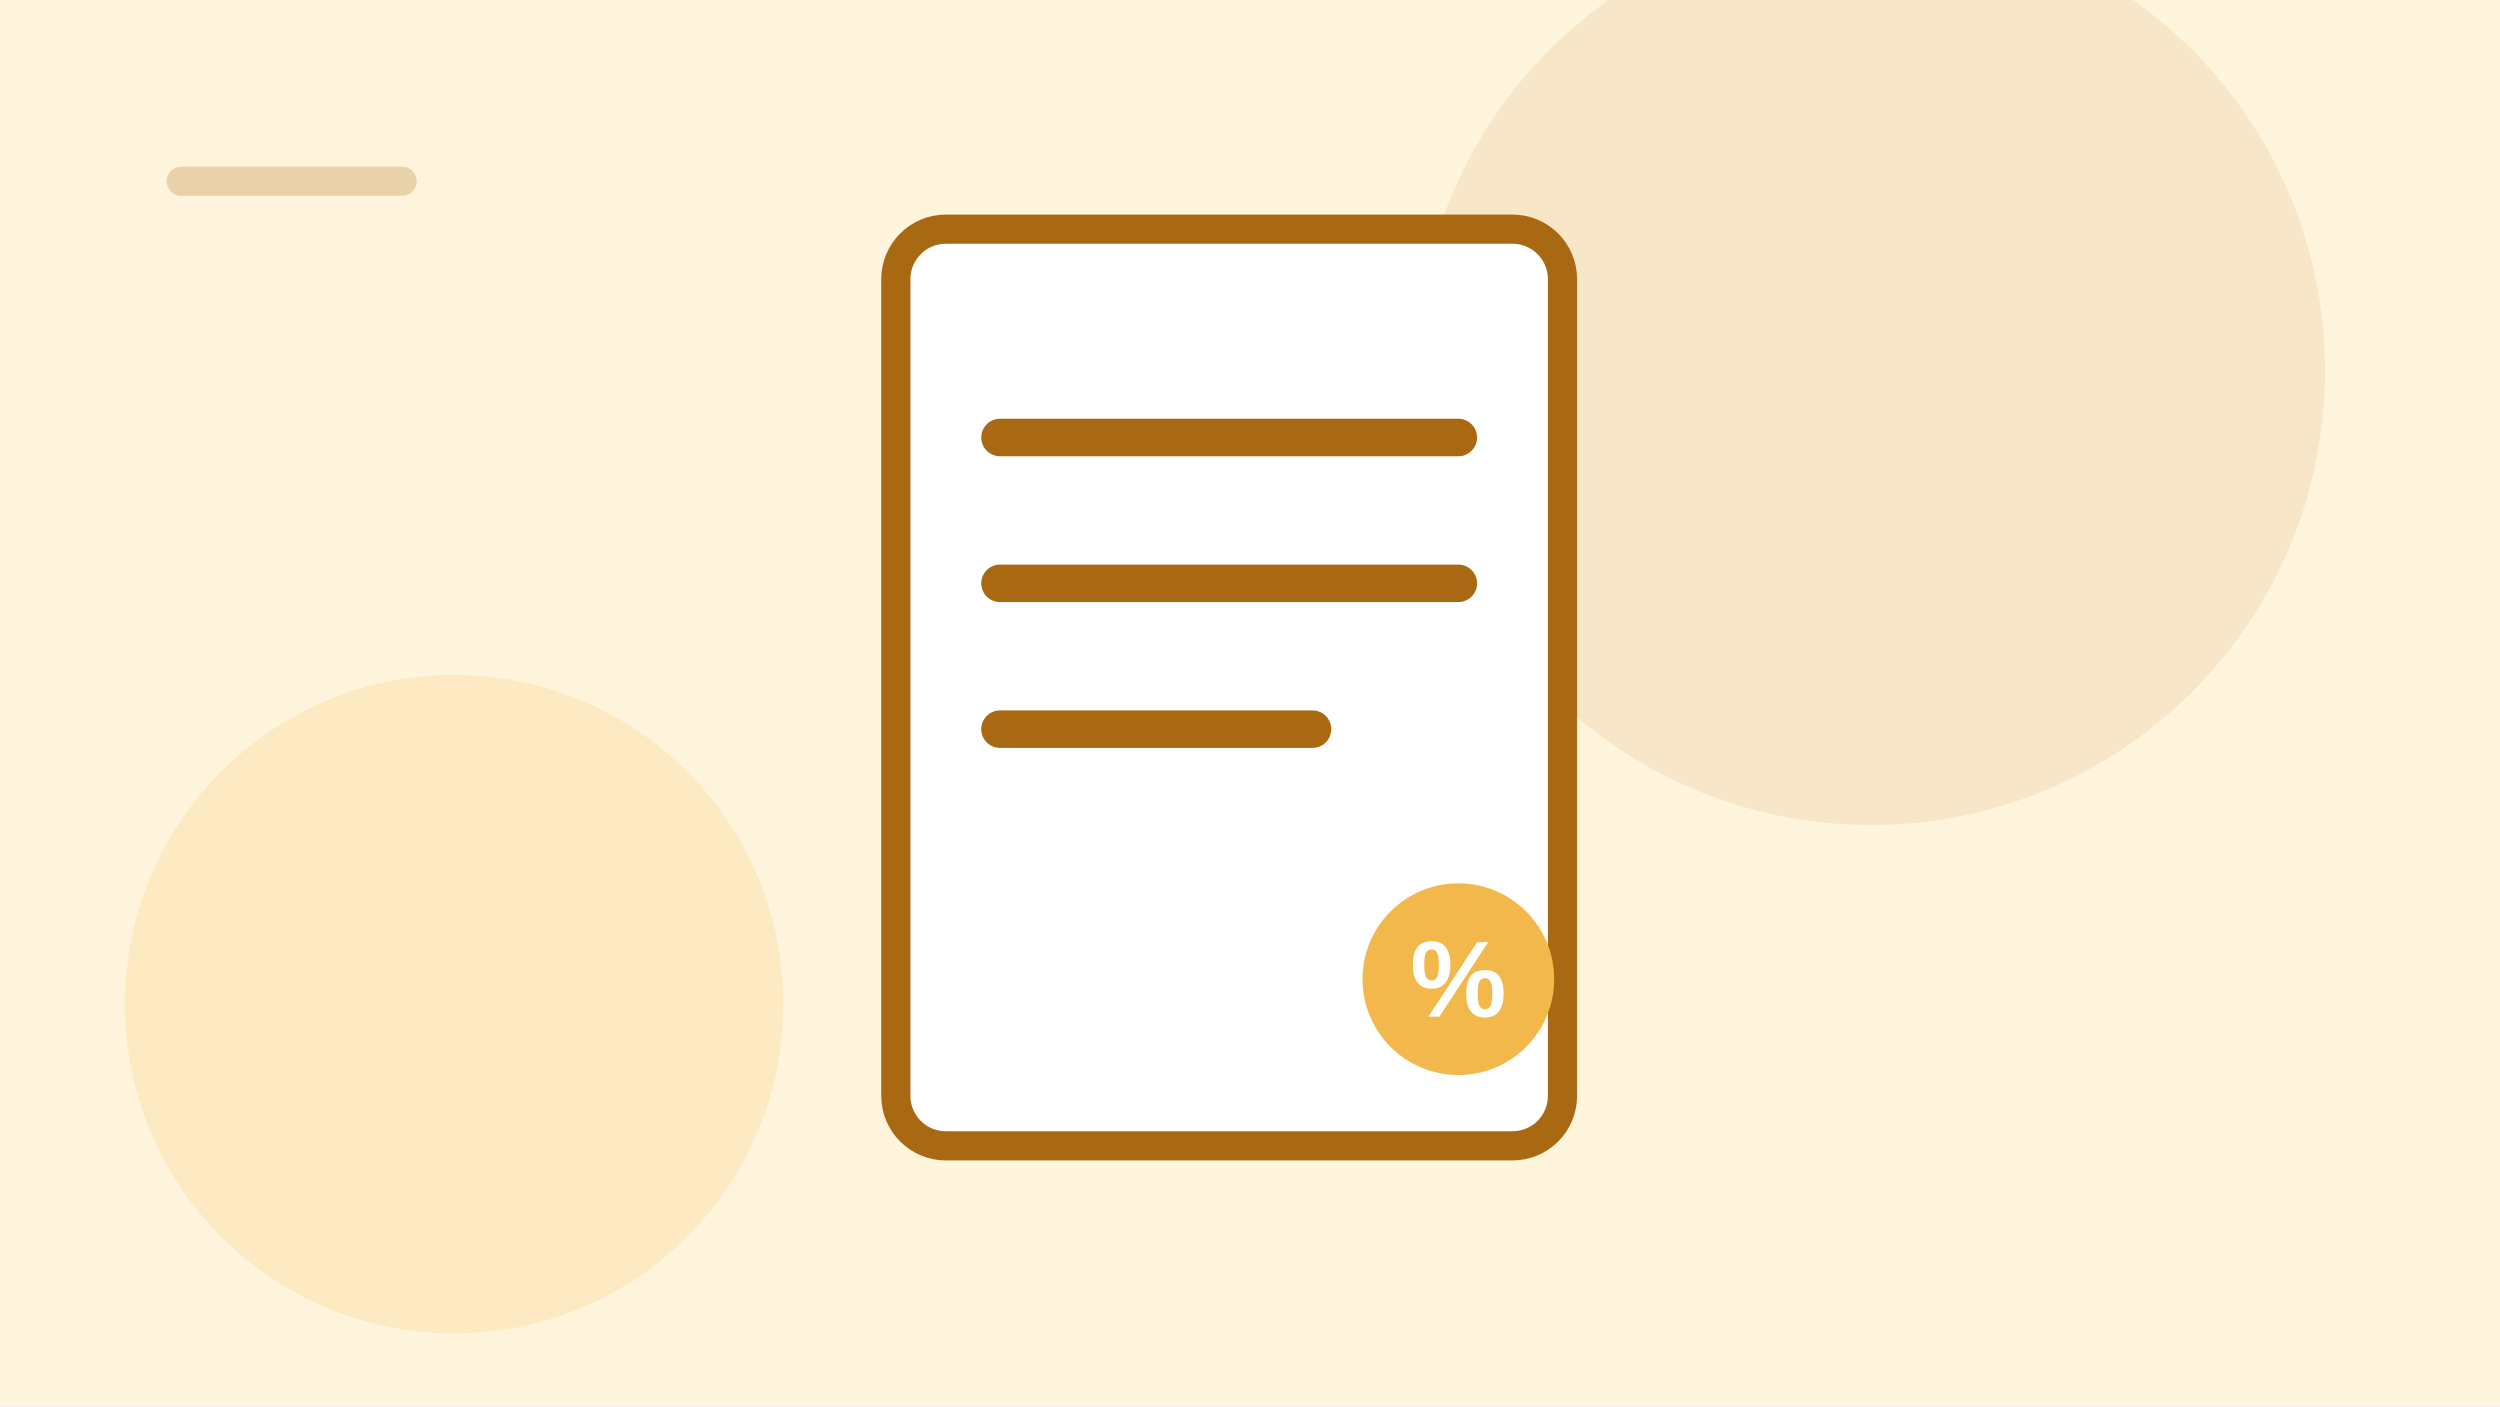
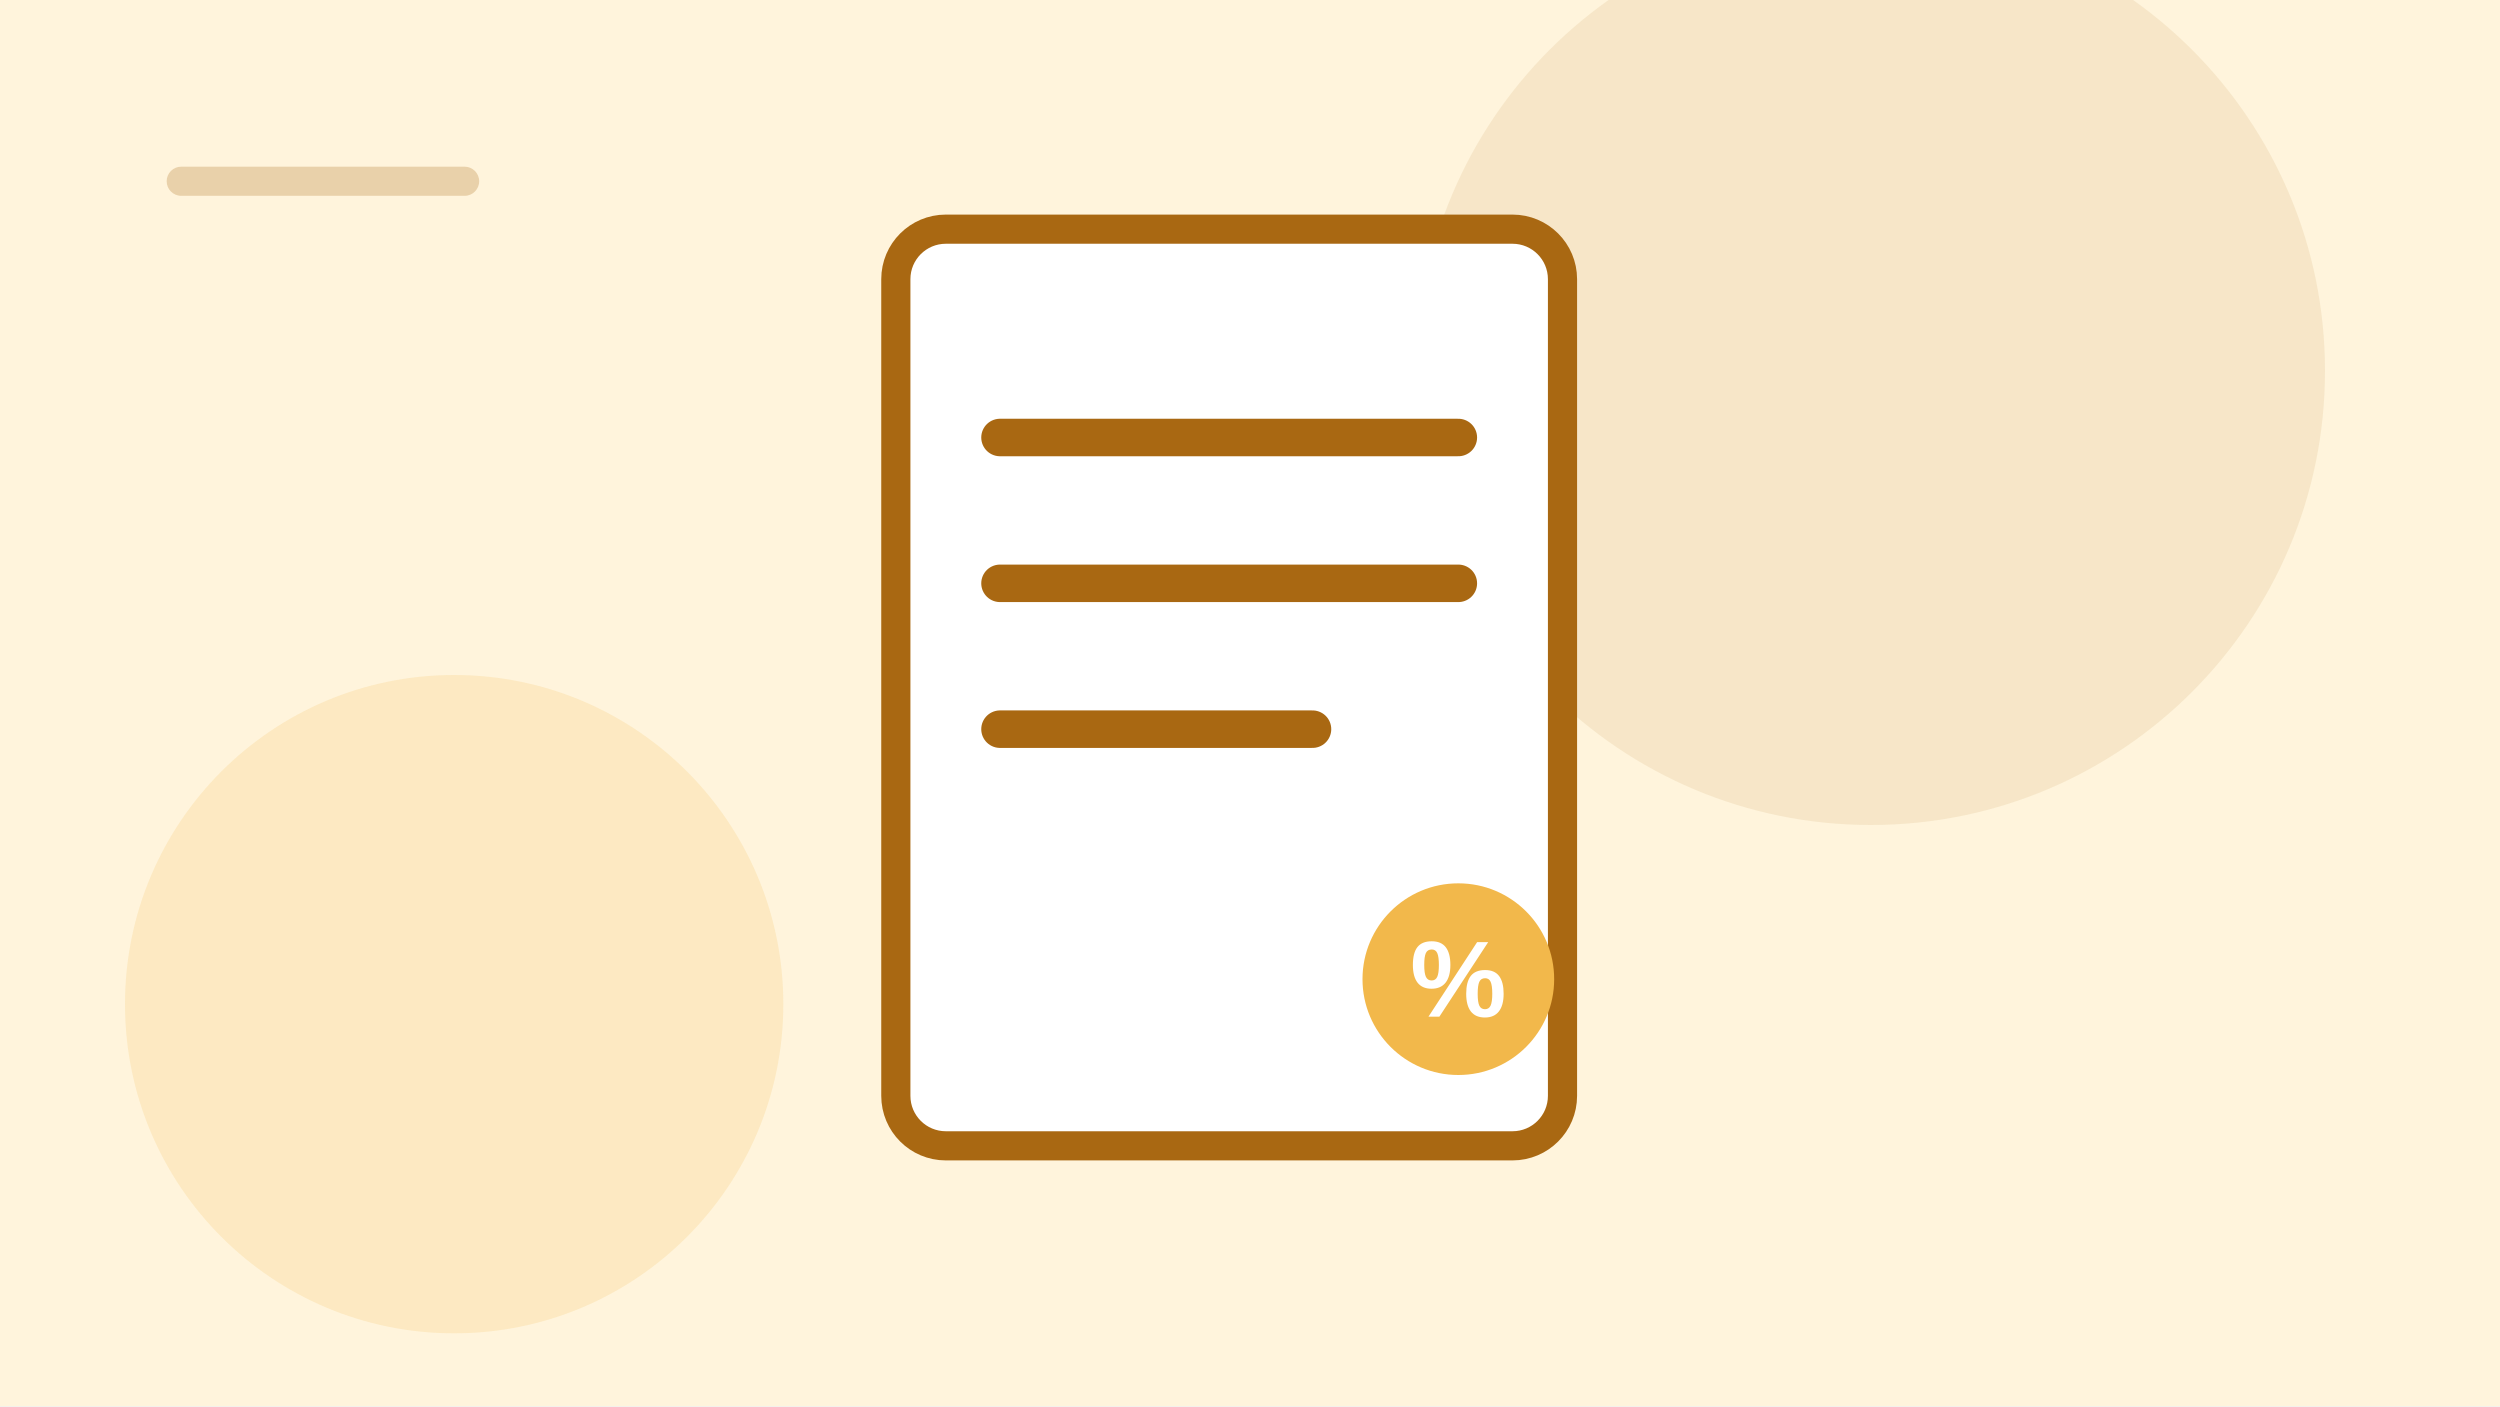
<svg xmlns="http://www.w3.org/2000/svg" viewBox="0 0 1200 675" role="img" aria-label="Thuế &amp; kinh doanh">
  <rect width="1200" height="675" fill="#FFF4DC" />
  <circle cx="898" cy="178" r="218" fill="#A96812" opacity=".10" />
  <circle cx="218" cy="482" r="158" fill="#F2B84B" opacity=".18" />
-   <rect x="80" y="80" width="120" height="14" rx="7" fill="#A96812" opacity=".25" />
+   <rect x="80" y="80" width="150" height="14" rx="7" fill="#A96812" opacity=".25" />
  <rect x="430" y="110" width="320" height="440" rx="24" fill="#fff" stroke="#A96812" stroke-width="14" />
  <path d="M480 210h220M480 280h220M480 350h150" stroke="#A96812" stroke-width="18" stroke-linecap="round" />
  <circle cx="700" cy="470" r="46" fill="#F2B84B" />
  <text x="700" y="488" font-family="Arial" font-size="52" font-weight="700" text-anchor="middle" fill="#fff">%</text>
</svg>
